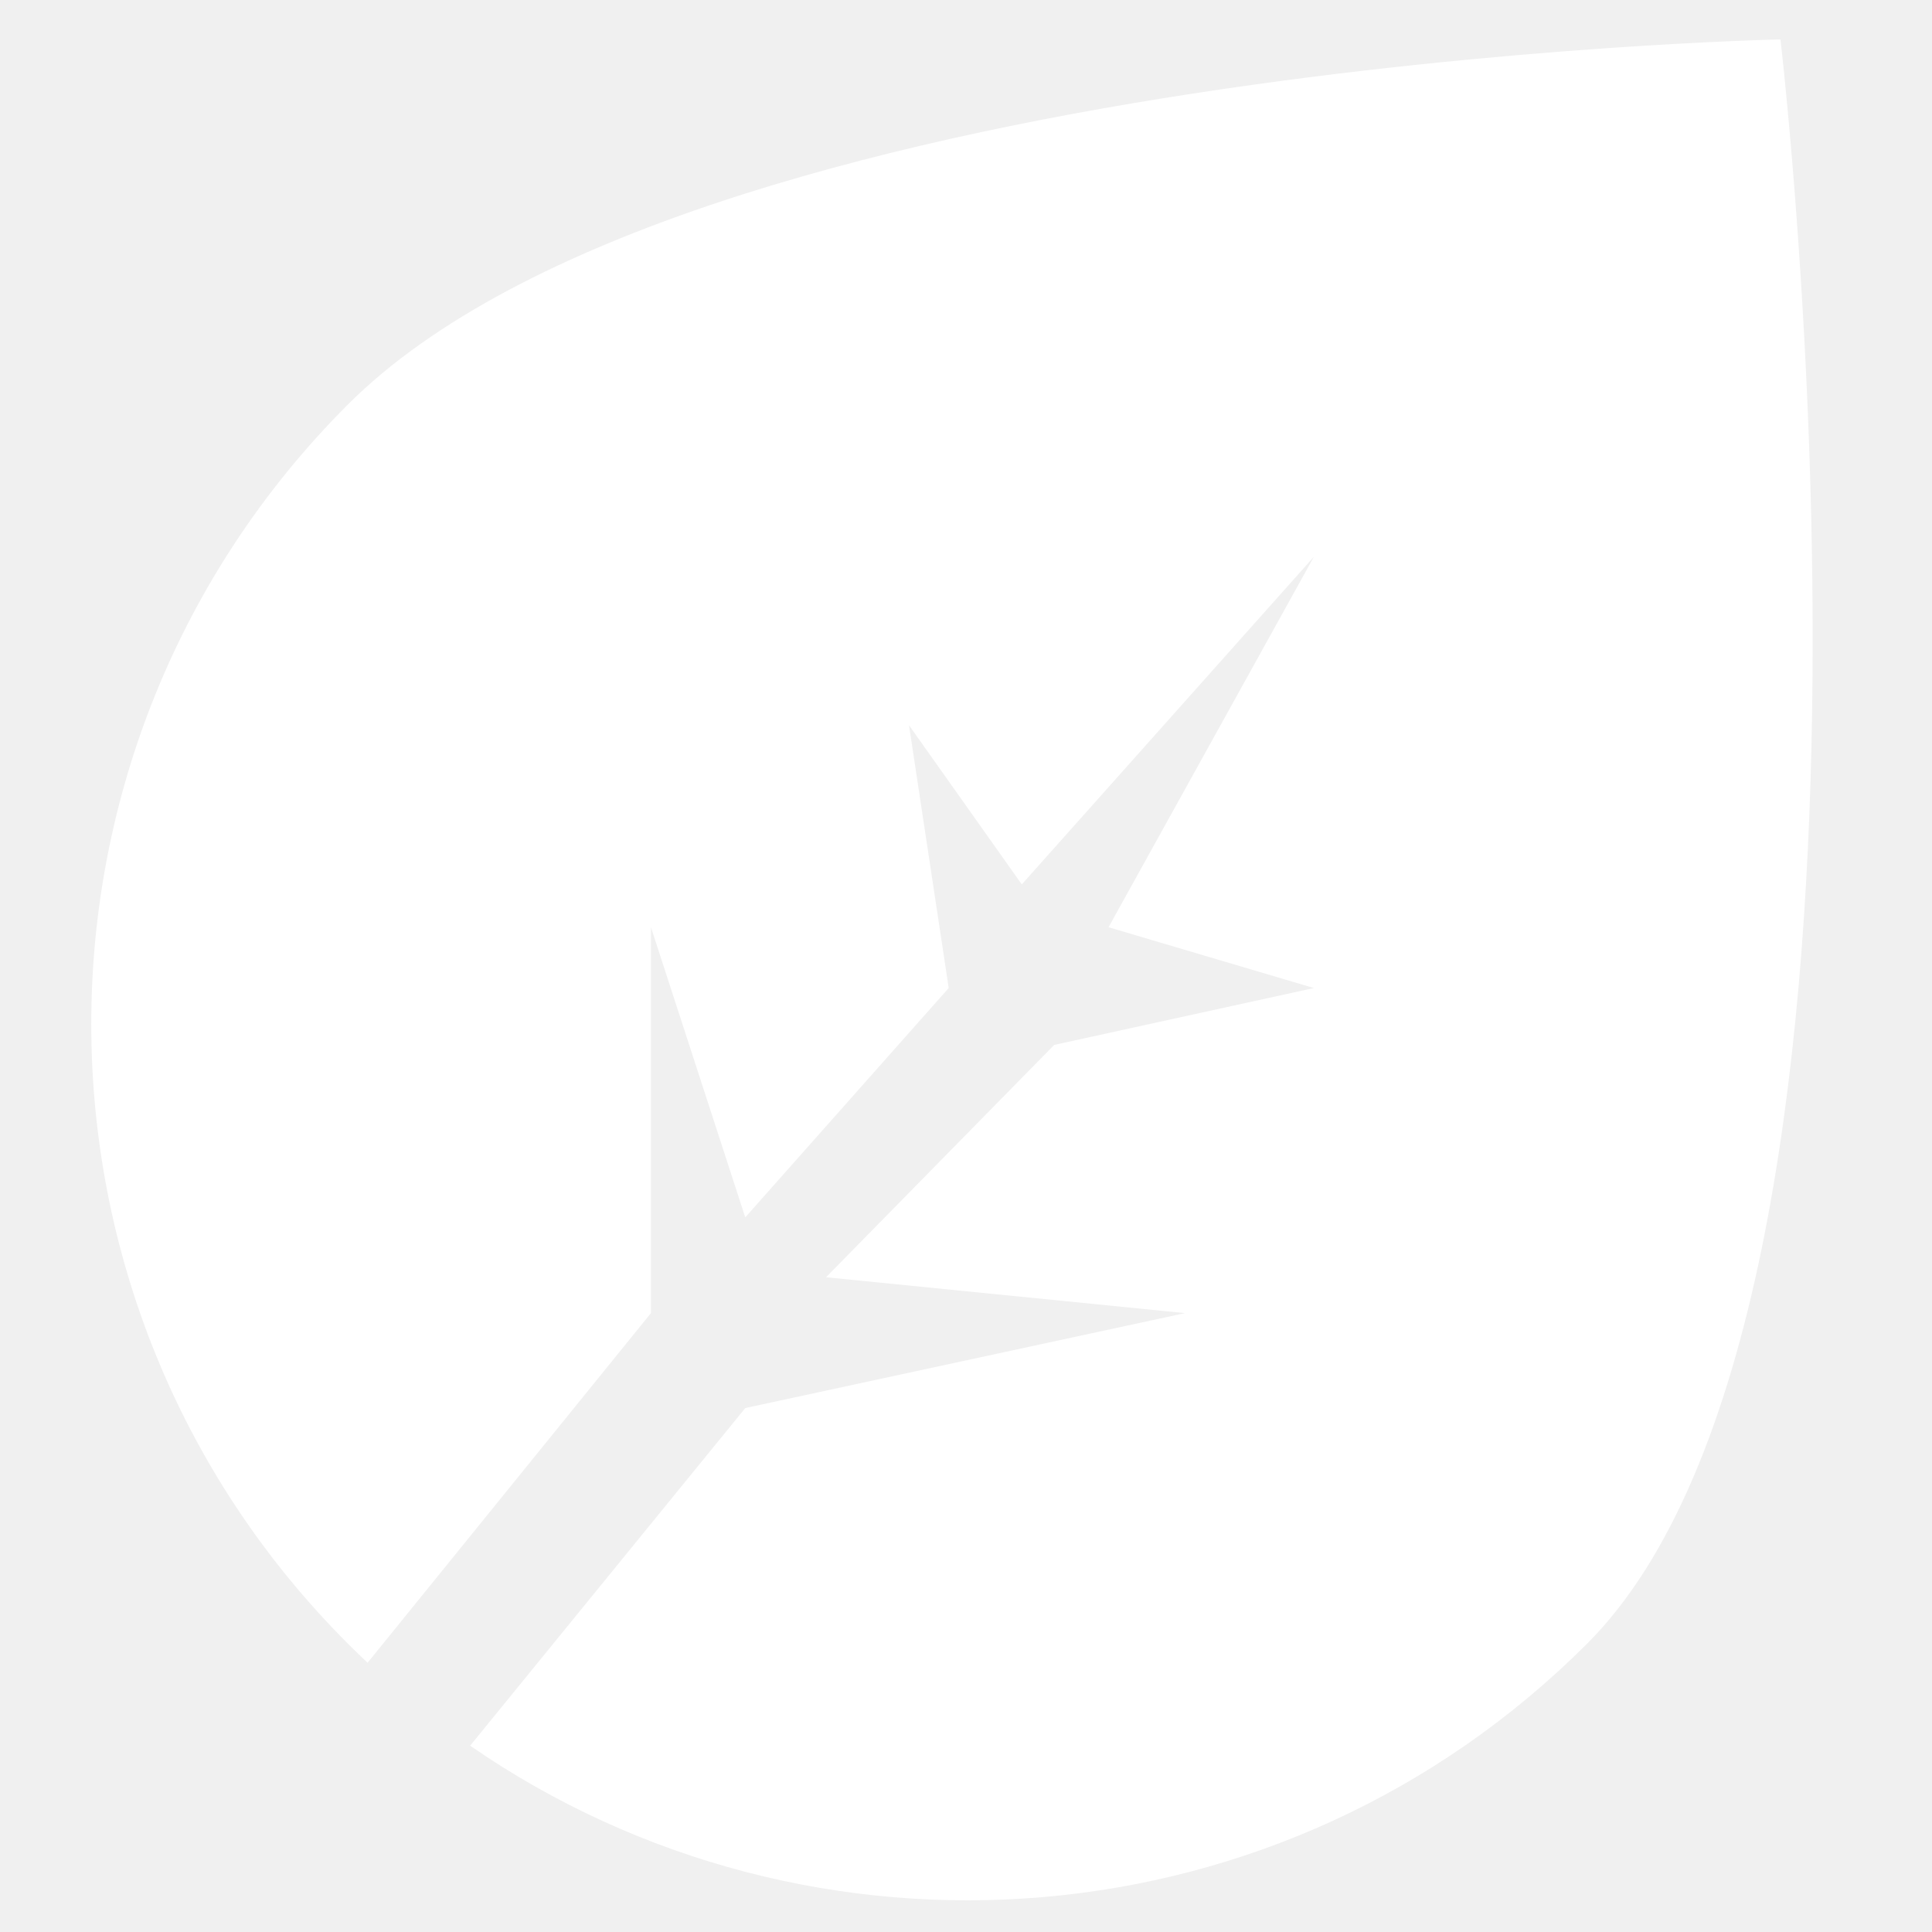
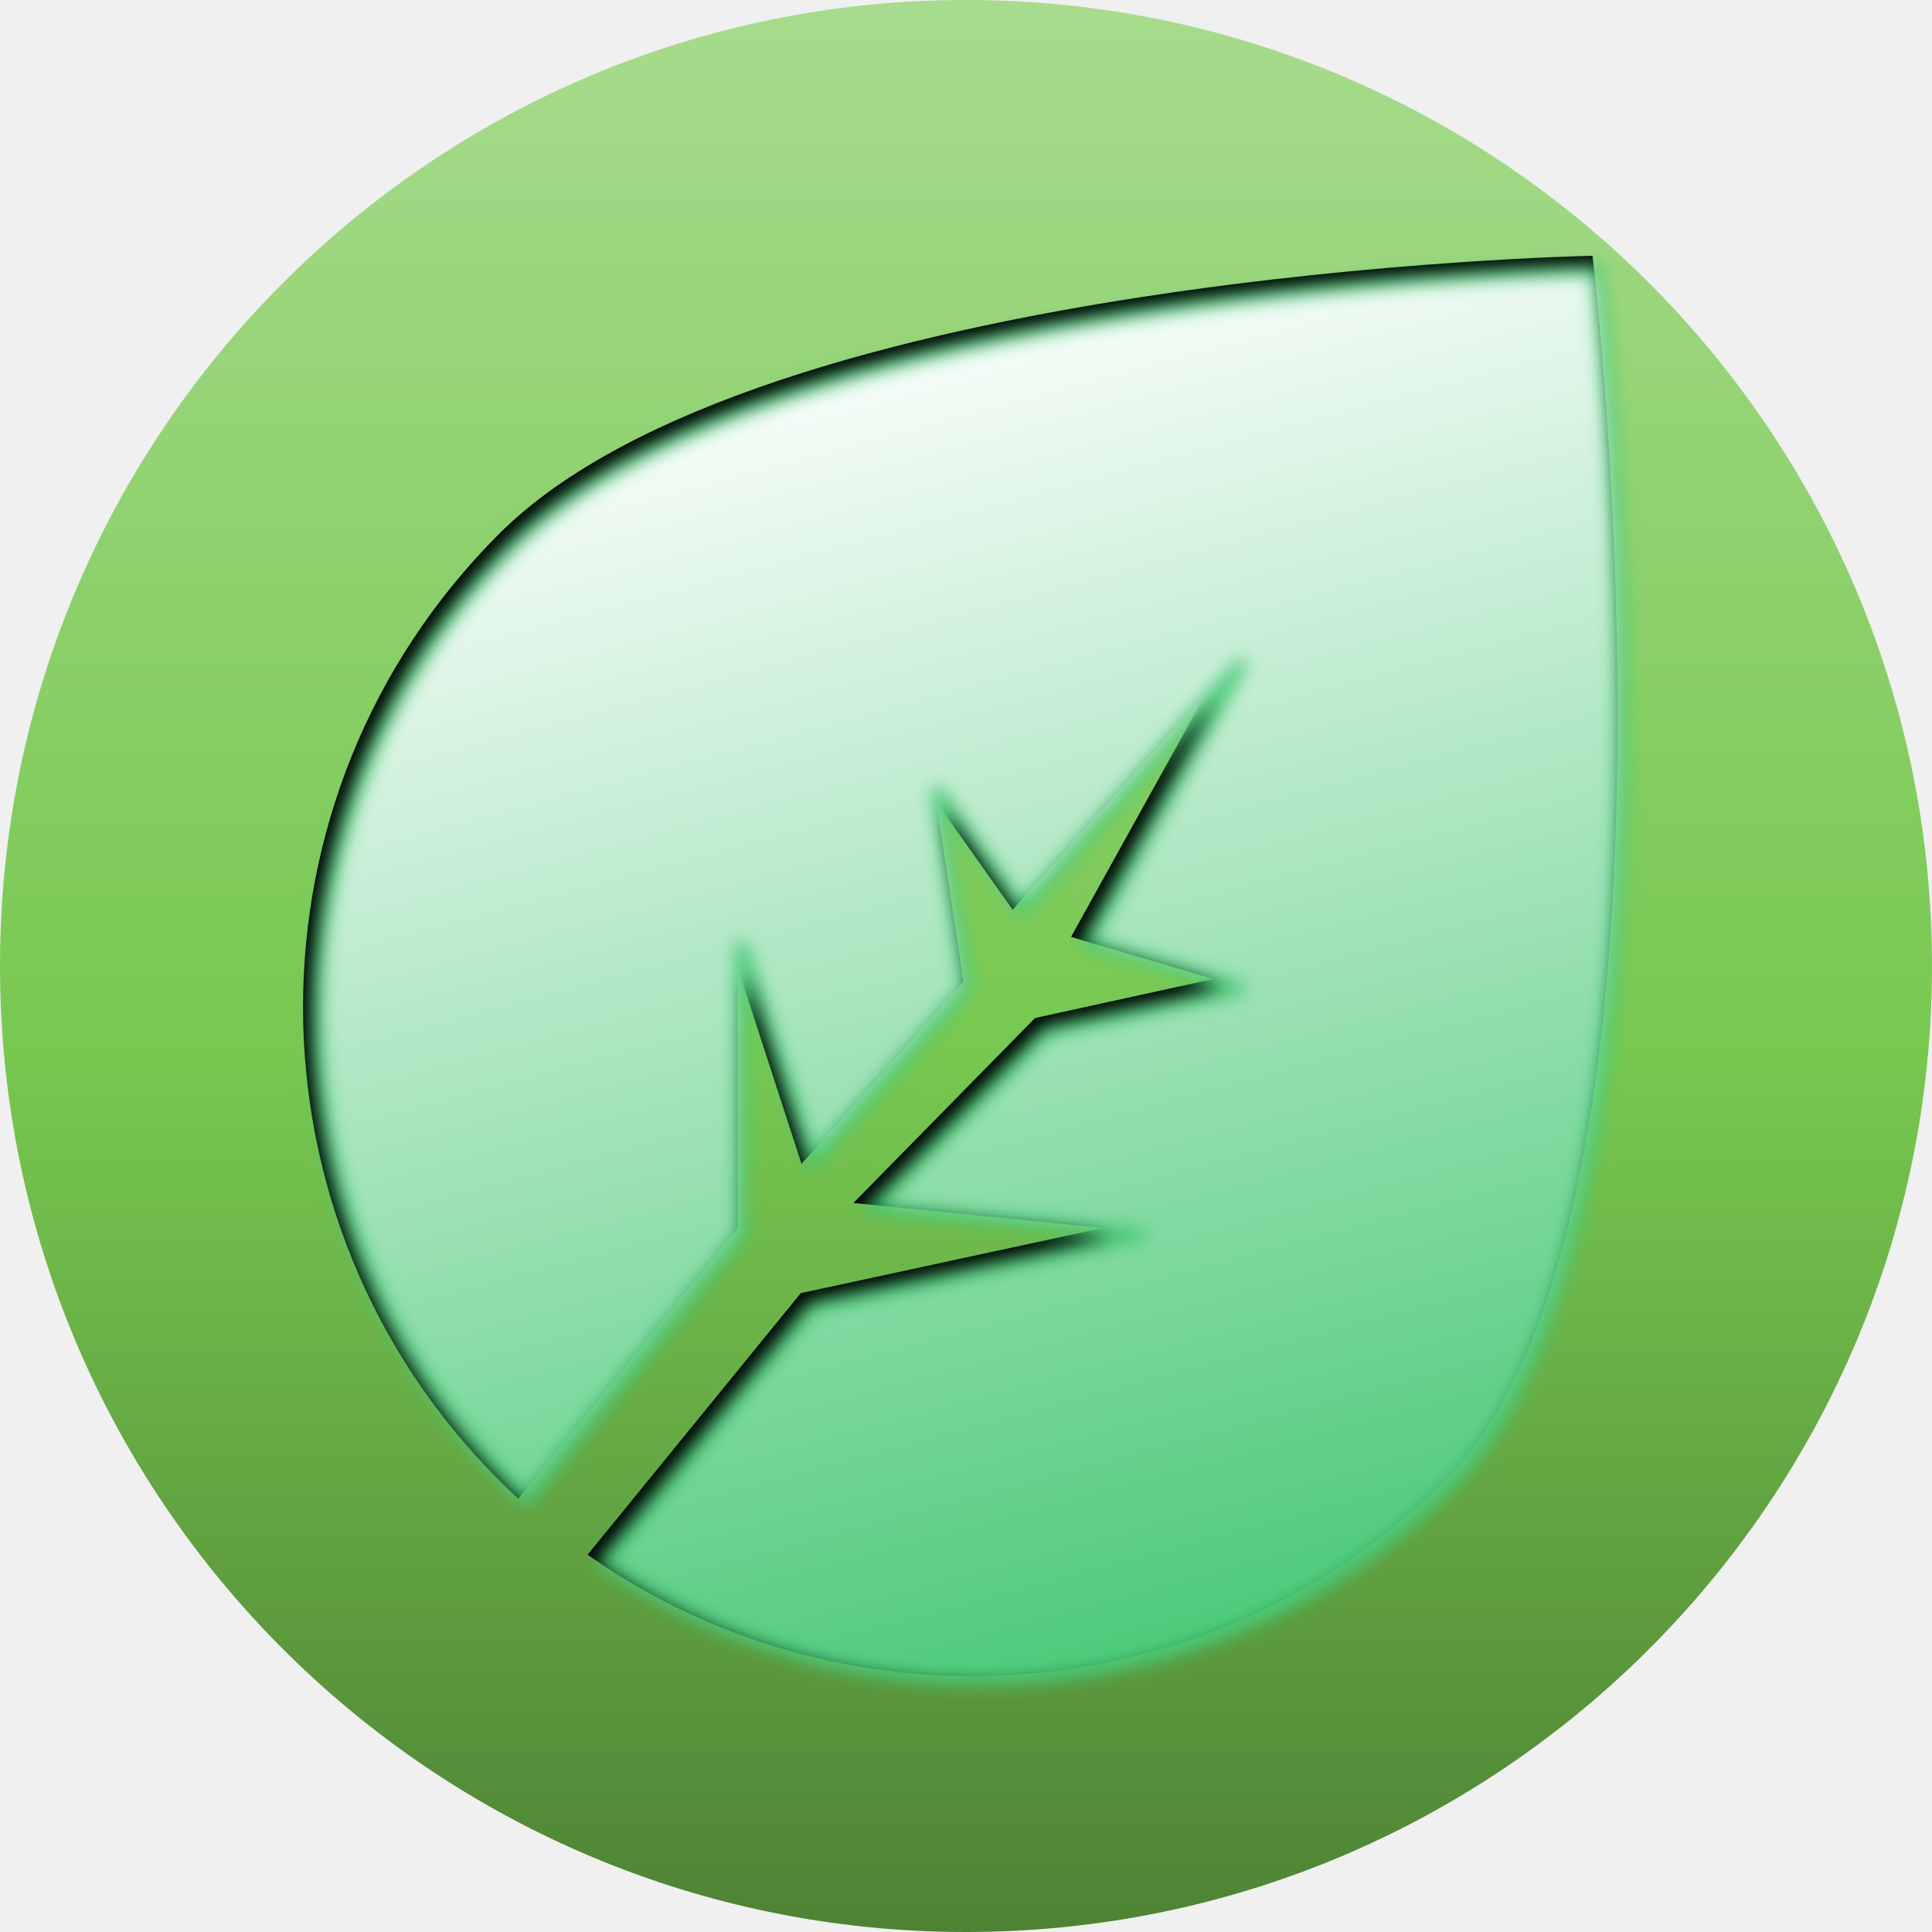
- <svg xmlns="http://www.w3.org/2000/svg" fill="none" height="512" viewBox="0 0 512 512" width="512">
-   <path clip-rule="evenodd" d="m97.412 440.649c-1.757-1.653-3.495-3.338-5.213-5.056-90.685-90.684-90.685-237.713 0-328.397 90.684-90.685 379.64-96.752 379.64-96.752s39.442 334.465-51.242 425.149c-80.54 80.54-205.522 89.55-296.005 27.031l72.908-89.471 116.55-25.163-95.139-9.511 60.462-61.562 68.824-15.077-54.422-16.117 54.422-98.176-77.41 86.828-29.893-42.183 10.523 69.648-53.917 60.782-24.993-76.9v102.268z" fill="#fff" fill-rule="evenodd" />
+ <svg xmlns="http://www.w3.org/2000/svg" xmlns:xlink="http://www.w3.org/1999/xlink" fill="none" viewBox="0 0 675.922 675.922" version="1.1" id="svg25820">
+   <defs id="defs25824">
+     <linearGradient id="linearGradient28608">
+       <stop style="stop-color:#ffffff;stop-opacity:1;" offset="0" id="stop28604" />
+       <stop style="stop-color:#40c670;stop-opacity:1;" offset="1" id="stop28606" />
+     </linearGradient>
+     <linearGradient id="linearGradient27874">
+       <stop style="stop-color:#46c875;stop-opacity:1;" offset="0" id="stop27870" />
+       <stop style="stop-color:#46c875;stop-opacity:0.998;" offset="1" id="stop27872" />
+     </linearGradient>
+     <linearGradient xlink:href="#linearGradient31173" id="linearGradient31175" x1="87.089" y1="-3.407" x2="87.089" y2="174.896" gradientUnits="userSpaceOnUse" gradientTransform="matrix(3.779528,0,0,3.779528,8.127643,-663.7226)" />
+     <linearGradient id="linearGradient31173">
+       <stop style="stop-color:#4e8234;stop-opacity:1;" offset="0" id="stop31905" />
+       <stop style="stop-color:#78c850;stop-opacity:1;" offset="0.456" id="stop31171" />
+       <stop style="stop-color:#a7db8d;stop-opacity:1;" offset="1" id="stop31169" />
+     </linearGradient>
+     <filter style="color-interpolation-filters:sRGB;" id="filter26018" x="-0.02" y="-0.018" width="1.046" height="1.043">
+       <feOffset dy="3" dx="3" id="feOffset26008" />
+       <feGaussianBlur stdDeviation="3" result="blur" id="feGaussianBlur26010" />
+       <feFlood flood-color="rgb(0,0,0)" flood-opacity="1" result="flood" id="feFlood26012" />
+       <feComposite in="flood" in2="SourceGraphic" operator="in" result="composite" id="feComposite26014" />
+       <feBlend in="blur" in2="composite" mode="normal" id="feBlend26016" />
+     </filter>
+     <linearGradient xlink:href="#linearGradient27874" id="linearGradient27876" x1="1027.892" y1="288.931" x2="1019.137" y2="285.428" gradientUnits="userSpaceOnUse" />
+     <linearGradient xlink:href="#linearGradient28608" id="linearGradient28610" x1="330.463" y1="93.798" x2="464.65" y2="594.593" gradientUnits="userSpaceOnUse" />
+   </defs>
+   <circle style="fill:url(#linearGradient31175);fill-opacity:1;fill-rule:evenodd;stroke-width:1" id="circle3082" cx="337.961" cy="-337.961" r="337.961" transform="scale(1,-1)" />
+   <path clip-rule="evenodd" d="m 181.093,521.584 c -1.757,-1.653 -3.495,-3.338 -5.213,-5.056 -90.685,-90.684 -90.685,-237.713 0,-328.397 90.684,-90.685 379.64,-96.752 379.64,-96.752 0,0 39.442,334.465 -51.242,425.149 -80.54,80.54 -205.522,89.55 -296.005,27.031 l 72.908,-89.471 116.55,-25.163 -95.139,-9.511 60.462,-61.562 68.824,-15.077 -54.422,-16.117 54.422,-98.176 -77.41,86.828 -29.893,-42.183 10.523,69.648 -53.917,60.782 -24.993,-76.9 v 102.268 z" fill="#ffffff" fill-rule="evenodd" id="path25818" style="filter:url(#filter26018);stroke:url(#linearGradient27876);stroke-width:3.7;stroke-dasharray:none;fill:url(#linearGradient28610);fill-opacity:1" />
</svg>
